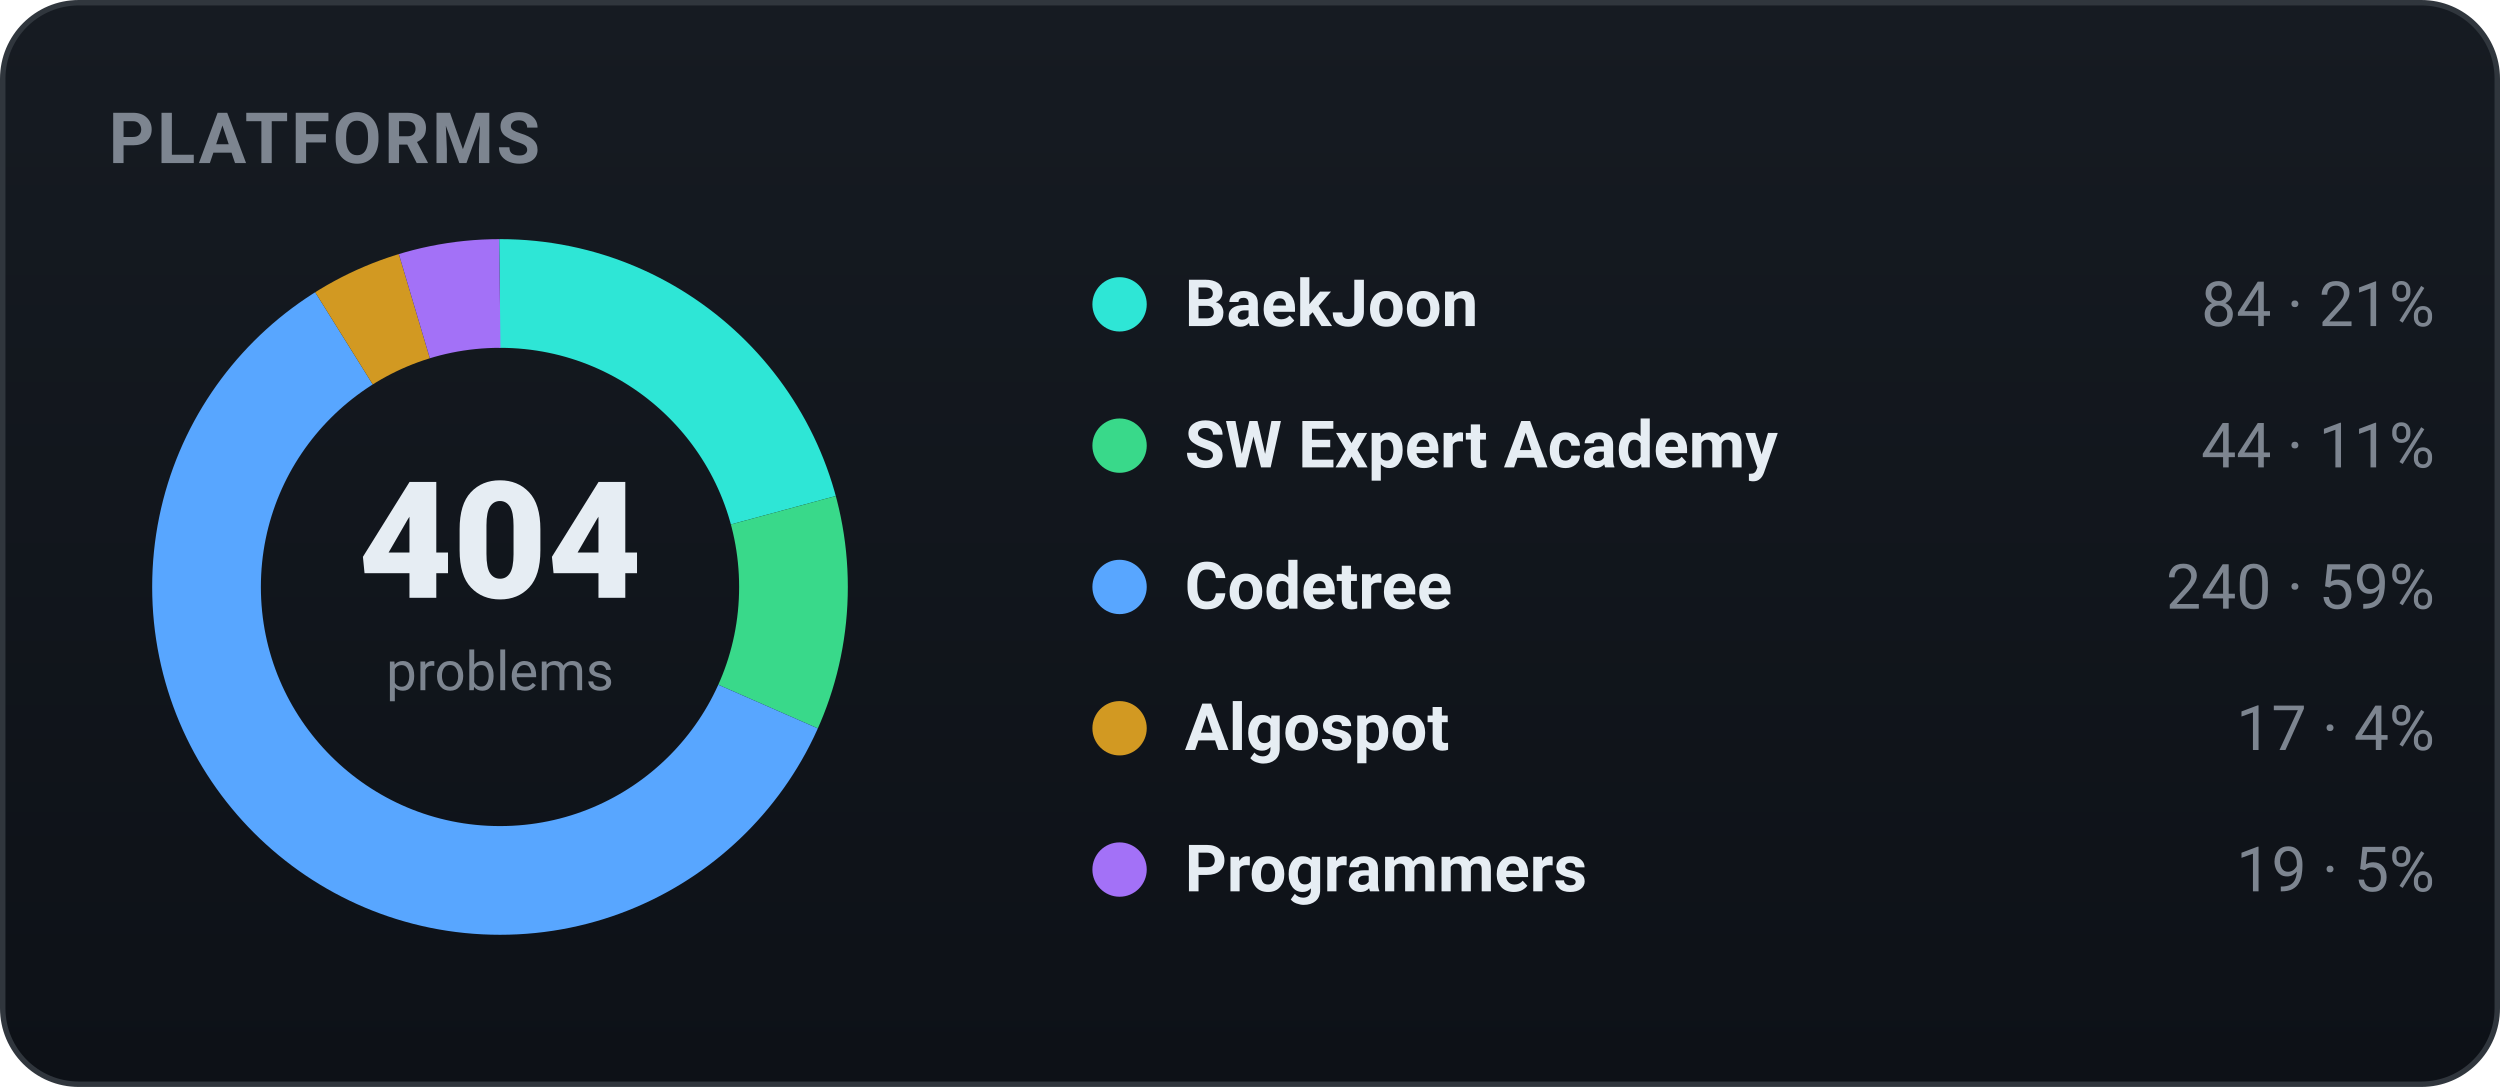
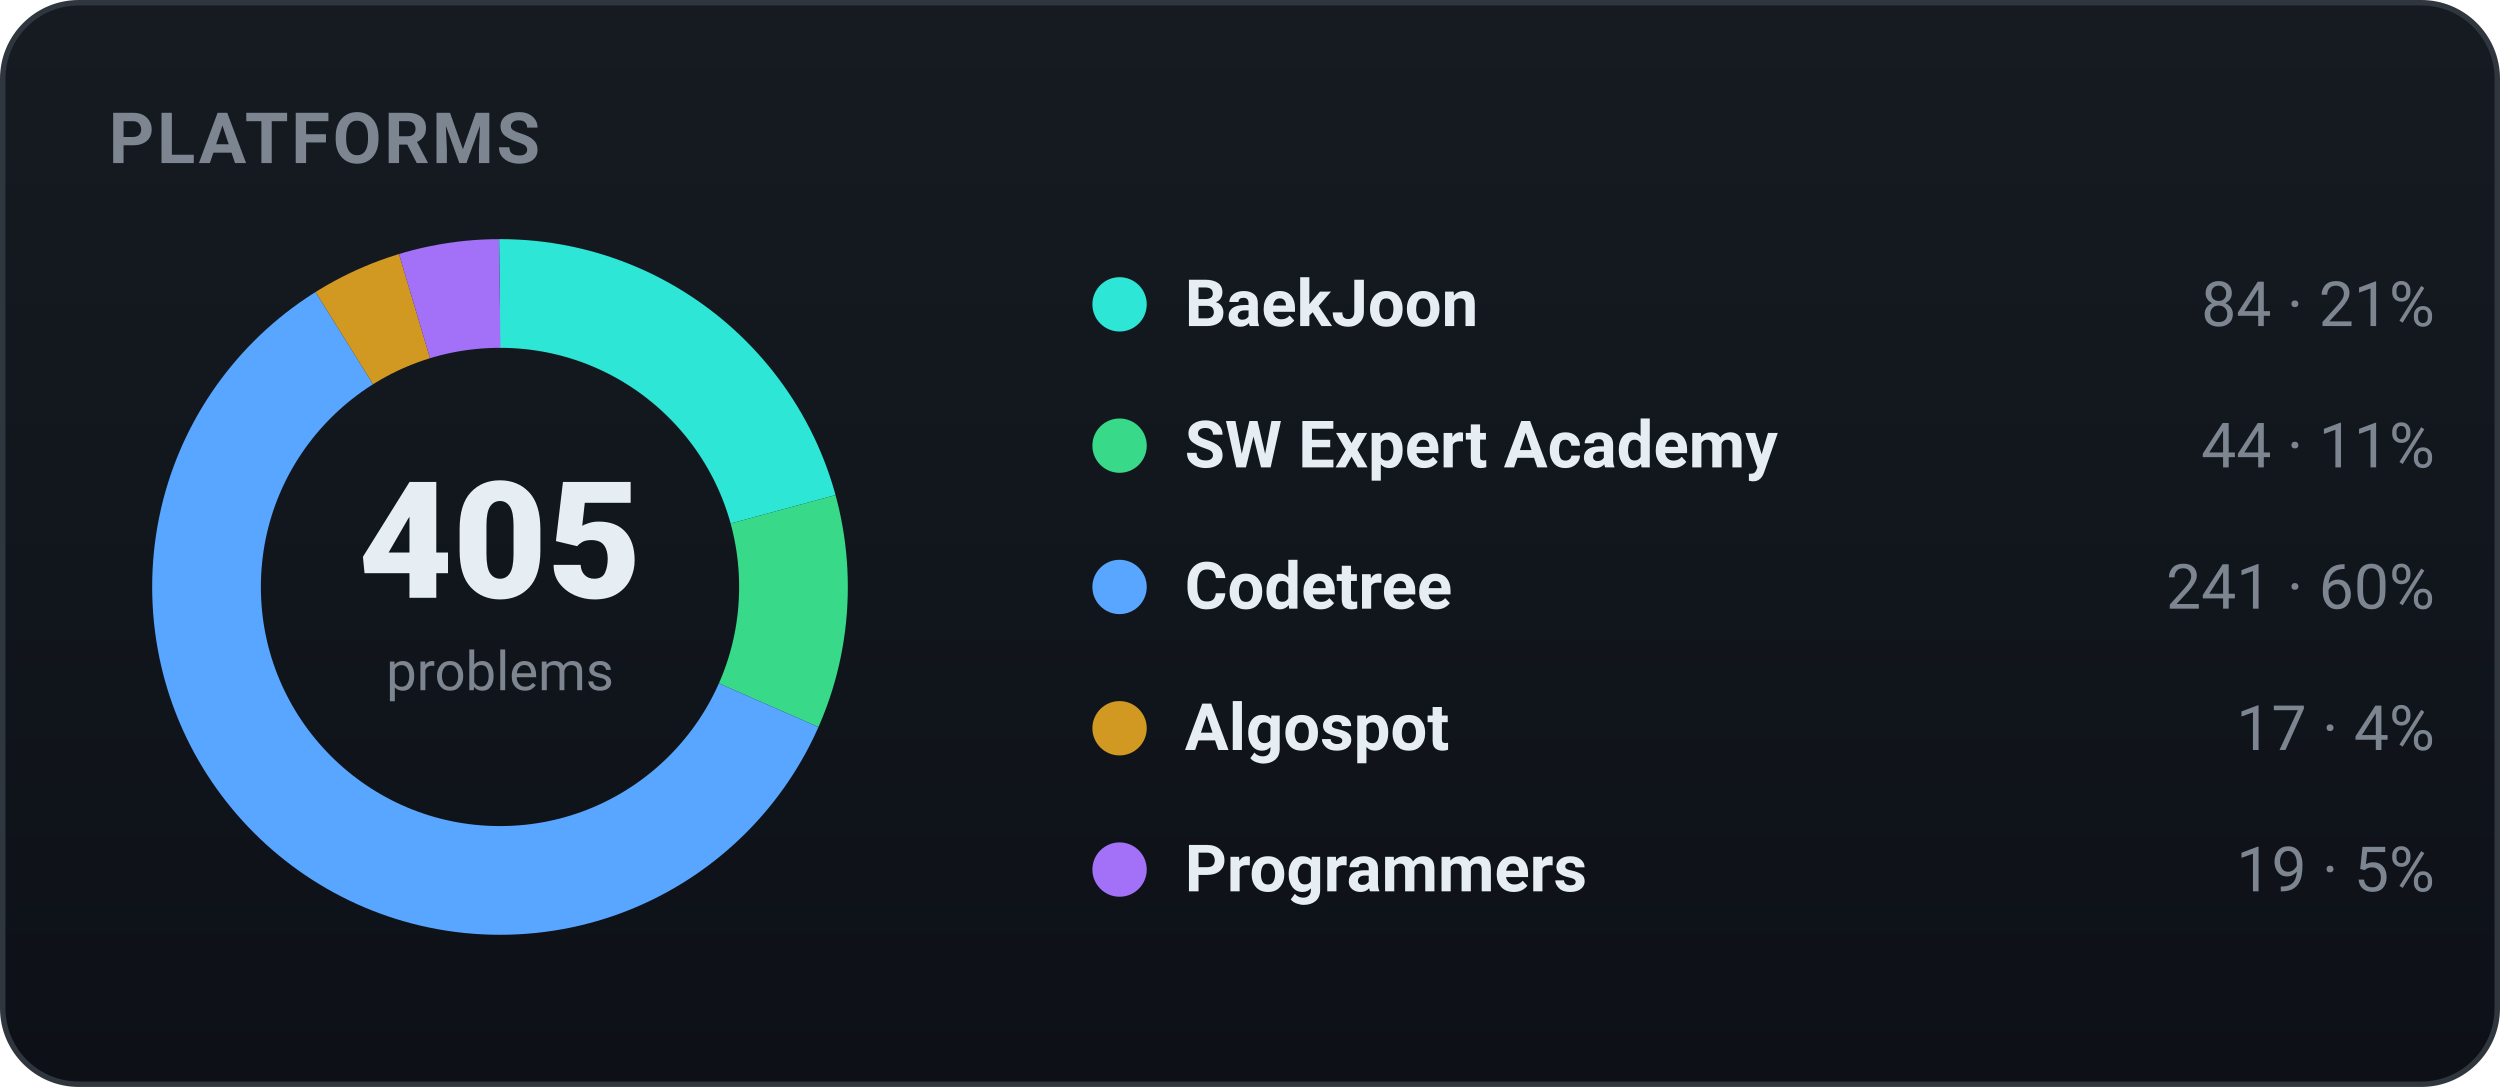
<svg xmlns="http://www.w3.org/2000/svg" width="460" height="200" viewBox="0 0 460 200" role="img" font-family="-apple-system,BlinkMacSystemFont,'Segoe UI',Roboto,'Apple SD Gothic Neo','Malgun Gothic',sans-serif">
  <defs>
    <linearGradient id="bgg" x1="0" y1="0" x2="0" y2="1">
      <stop offset="0" stop-color="#161b22" />
      <stop offset="1" stop-color="#0d1117" />
    </linearGradient>
  </defs>
  <rect x="0.5" y="0.5" width="459" height="199" rx="14" fill="url(#bgg)" stroke="#30363d" />
  <text x="20" y="30" font-family="-apple-system,BlinkMacSystemFont,'Segoe UI',Roboto,'Apple SD Gothic Neo','Malgun Gothic',sans-serif" font-size="13" font-weight="700" fill="#7d8590" letter-spacing="0.5">PLATFORMS</text>
-   <circle cx="92" cy="108" r="54" fill="none" stroke="#2ee6d6" stroke-width="20" stroke-dasharray="70.55 268.75" stroke-dashoffset="-0.00" transform="rotate(-90 92 108)" />
-   <circle cx="92" cy="108" r="54" fill="none" stroke="#39d98a" stroke-width="20" stroke-dasharray="36.95 302.34" stroke-dashoffset="-70.55" transform="rotate(-90 92 108)" />
-   <circle cx="92" cy="108" r="54" fill="none" stroke="#58a6ff" stroke-width="20" stroke-dasharray="201.56 137.73" stroke-dashoffset="-107.50" transform="rotate(-90 92 108)" />
-   <circle cx="92" cy="108" r="54" fill="none" stroke="#d29922" stroke-width="20" stroke-dasharray="14.28 325.01" stroke-dashoffset="-309.06" transform="rotate(-90 92 108)" />
-   <circle cx="92" cy="108" r="54" fill="none" stroke="#a371f7" stroke-width="20" stroke-dasharray="15.96 323.34" stroke-dashoffset="-323.34" transform="rotate(-90 92 108)" />
-   <text x="92" y="110" text-anchor="middle" font-size="30" font-weight="800" fill="#e6edf3">404</text>
+   <circle cx="92" cy="108" r="54" fill="none" stroke="#2ee6d6" stroke-width="20" stroke-dasharray="70.37 268.92" stroke-dashoffset="-0.00" transform="rotate(-90 92 108)" />
+   <circle cx="92" cy="108" r="54" fill="none" stroke="#39d98a" stroke-width="20" stroke-dasharray="36.86 302.43" stroke-dashoffset="-70.37" transform="rotate(-90 92 108)" />
+   <circle cx="92" cy="108" r="54" fill="none" stroke="#58a6ff" stroke-width="20" stroke-dasharray="201.90 137.39" stroke-dashoffset="-107.23" transform="rotate(-90 92 108)" />
+   <circle cx="92" cy="108" r="54" fill="none" stroke="#d29922" stroke-width="20" stroke-dasharray="14.24 325.05" stroke-dashoffset="-309.13" transform="rotate(-90 92 108)" />
+   <circle cx="92" cy="108" r="54" fill="none" stroke="#a371f7" stroke-width="20" stroke-dasharray="15.92 323.37" stroke-dashoffset="-323.37" transform="rotate(-90 92 108)" />
+   <text x="92" y="110" text-anchor="middle" font-size="30" font-weight="800" fill="#e6edf3">405</text>
  <text x="92" y="127" text-anchor="middle" font-size="10" fill="#7d8590">problems</text>
  <circle cx="206" cy="56" r="5" fill="#2ee6d6" />
  <text x="218" y="60" font-size="12" font-weight="600" fill="#e6edf3">BaekJoon</text>
  <text x="448" y="60" text-anchor="end" font-size="11.5" fill="#7d8590">84 · 21%</text>
  <circle cx="206" cy="82" r="5" fill="#39d98a" />
  <text x="218" y="86" font-size="12" font-weight="600" fill="#e6edf3">SW Expert Academy</text>
  <text x="448" y="86" text-anchor="end" font-size="11.5" fill="#7d8590">44 · 11%</text>
  <circle cx="206" cy="108" r="5" fill="#58a6ff" />
  <text x="218" y="112" font-size="12" font-weight="600" fill="#e6edf3">Codetree</text>
-   <text x="448" y="112" text-anchor="end" font-size="11.5" fill="#7d8590">240 · 59%</text>
+   <text x="448" y="112" text-anchor="end" font-size="11.5" fill="#7d8590">241 · 60%</text>
  <circle cx="206" cy="134" r="5" fill="#d29922" />
  <text x="218" y="138" font-size="12" font-weight="600" fill="#e6edf3">Algospot</text>
  <text x="448" y="138" text-anchor="end" font-size="11.5" fill="#7d8590">17 · 4%</text>
  <circle cx="206" cy="160" r="5" fill="#a371f7" />
  <text x="218" y="164" font-size="12" font-weight="600" fill="#e6edf3">Programmers</text>
  <text x="448" y="164" text-anchor="end" font-size="11.5" fill="#7d8590">19 · 5%</text>
</svg>
